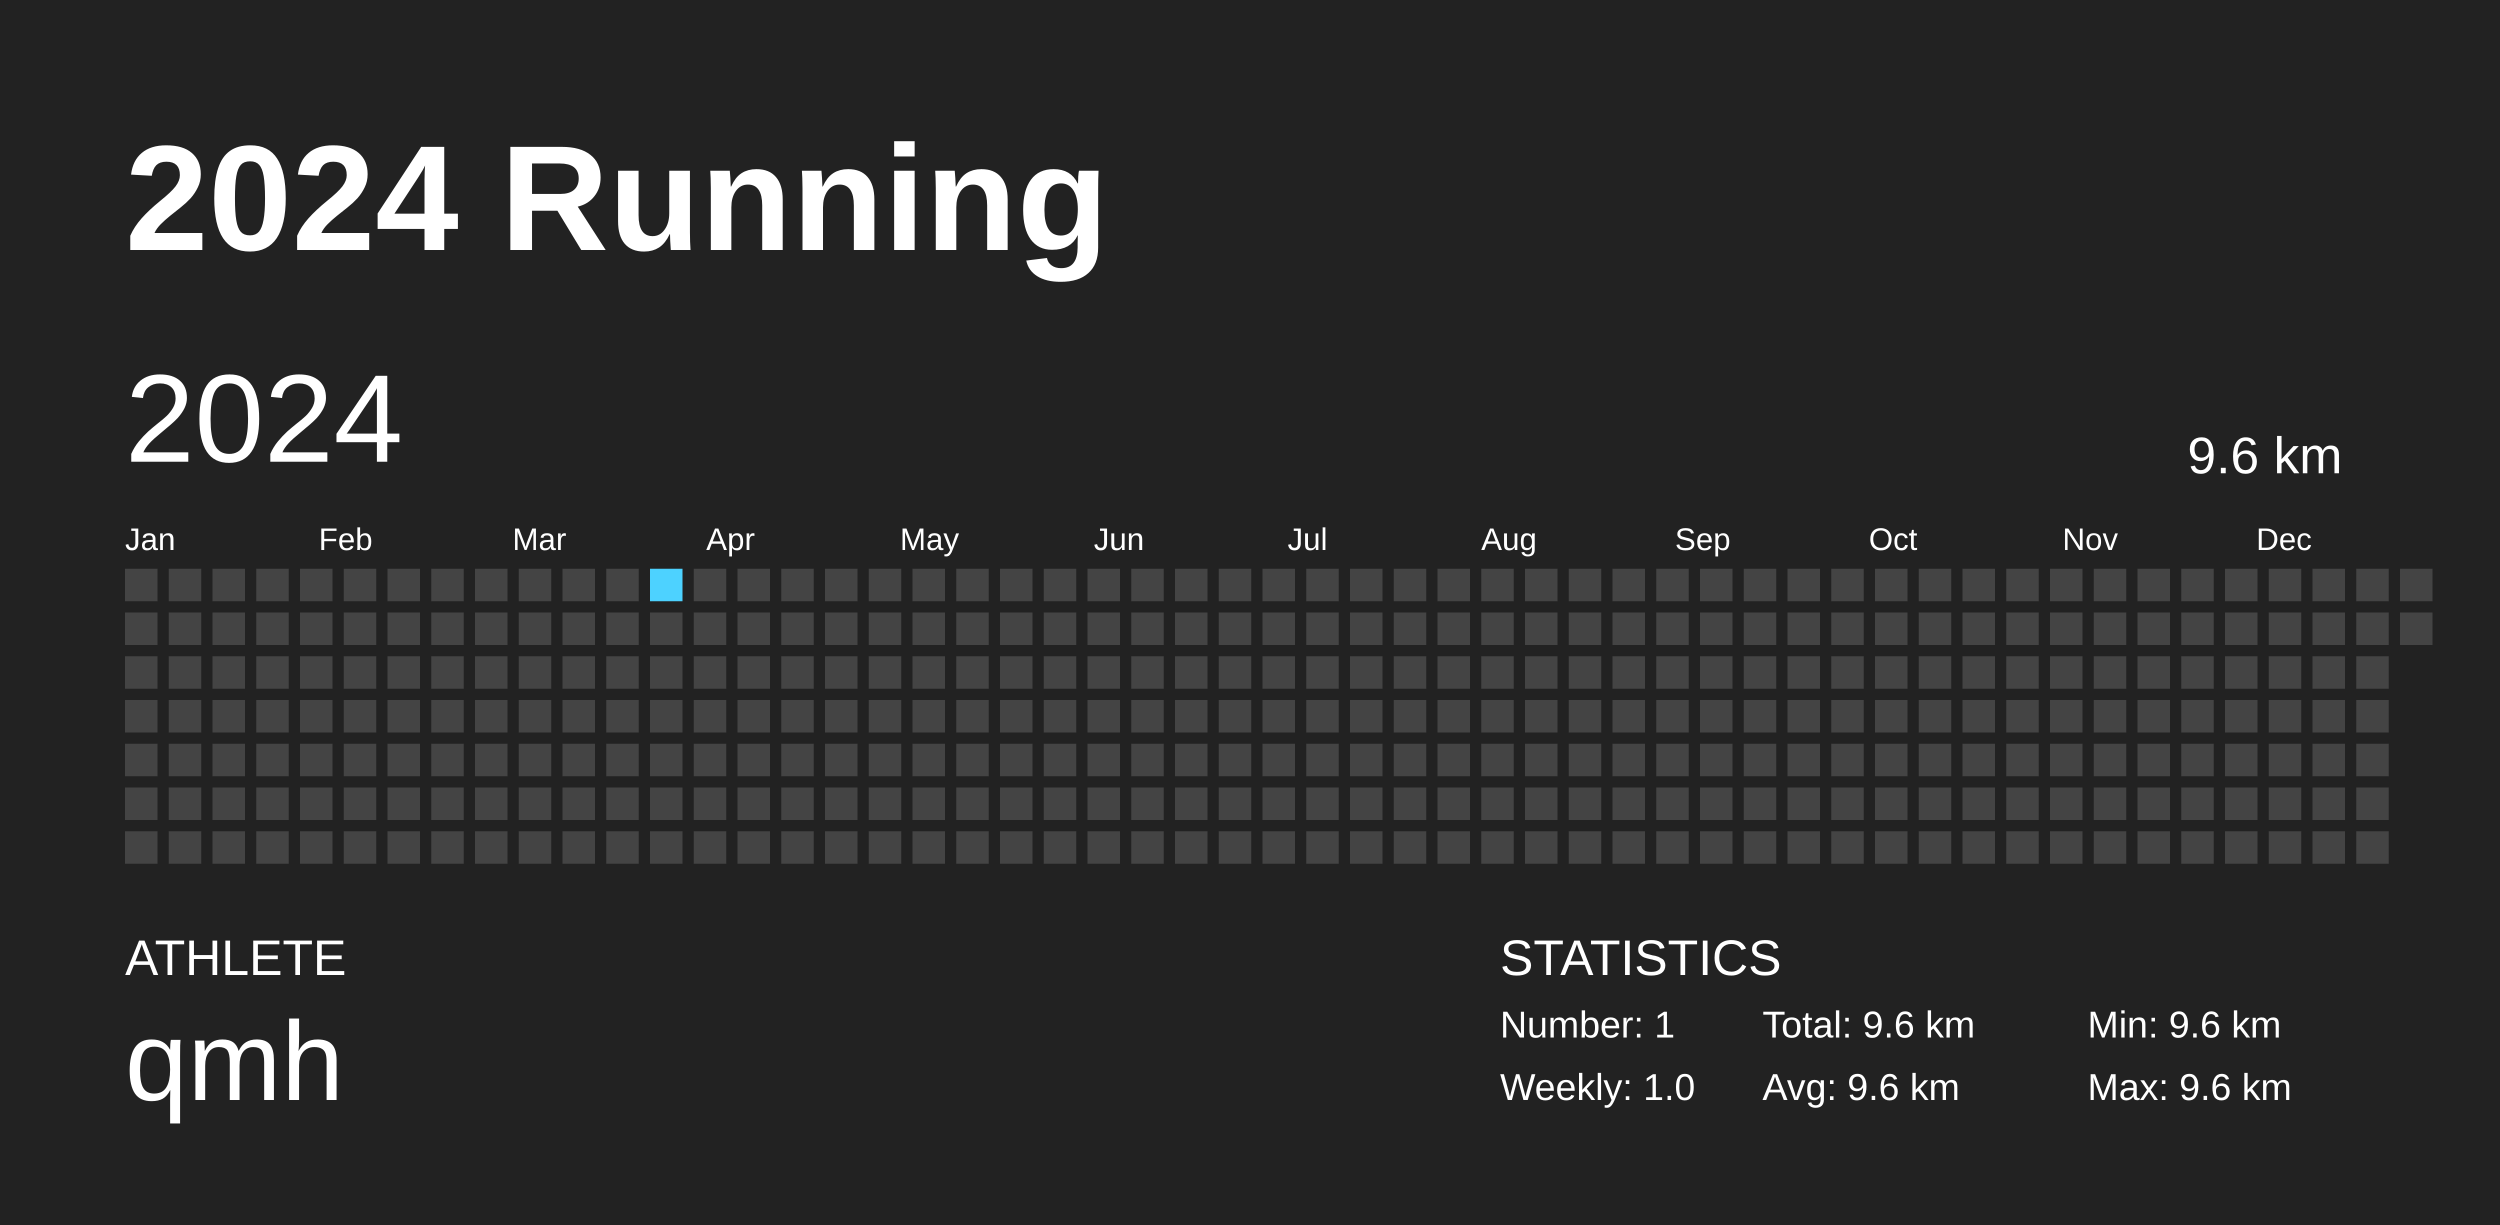
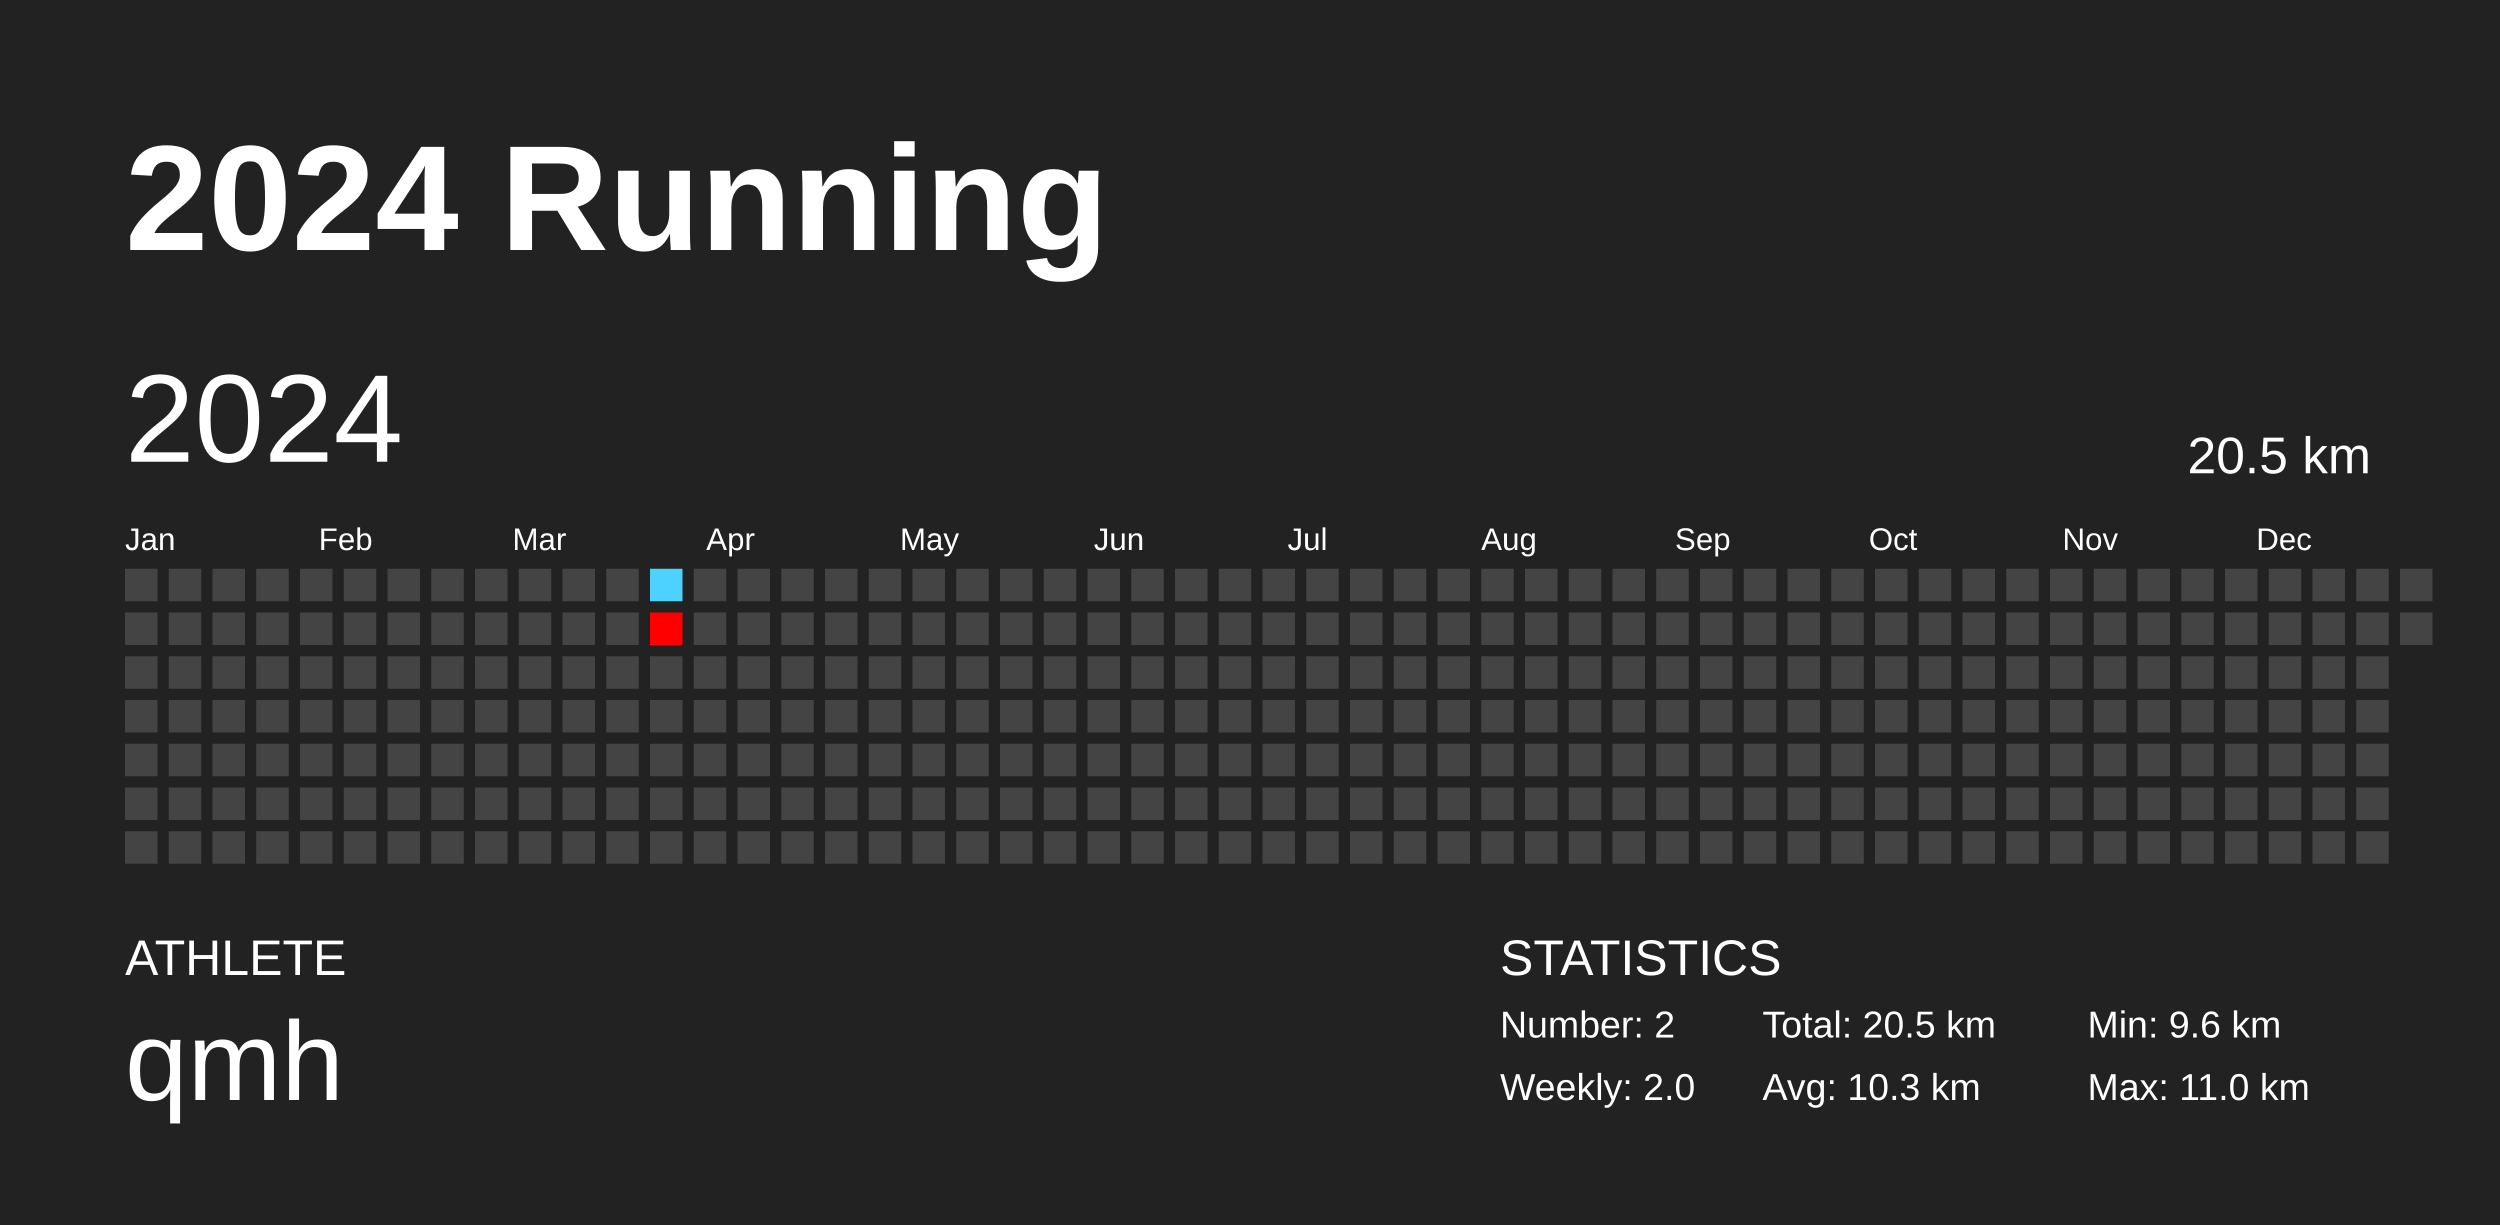
<svg xmlns="http://www.w3.org/2000/svg" baseProfile="full" height="98mm" version="1.1" viewBox="0,0,200,98" width="200mm">
  <defs />
  <rect fill="#222222" height="98" width="200" x="0" y="0" />
  <text fill="#FFFFFF" style="font-size:12px; font-family:Arial; font-weight:bold;" x="10" y="20">2024 Running</text>
  <text fill="#FFFFFF" style="font-size:4px; font-family:Arial" x="10" y="78">ATHLETE</text>
  <text fill="#FFFFFF" style="font-size:9px; font-family:Arial" x="10" y="88">qmh</text>
  <text fill="#FFFFFF" style="font-size:4px; font-family:Arial" x="120" y="78">STATISTICS</text>
-   <text fill="#FFFFFF" style="font-size:3px; font-family:Arial" x="120" y="83">Number: 1</text>
-   <text fill="#FFFFFF" style="font-size:3px; font-family:Arial" x="120" y="88">Weekly: 1.0</text>
-   <text fill="#FFFFFF" style="font-size:3px; font-family:Arial" x="141" y="83">Total: 9.6 km</text>
-   <text fill="#FFFFFF" style="font-size:3px; font-family:Arial" x="141" y="88">Avg: 9.6 km</text>
+   <text fill="#FFFFFF" style="font-size:3px; font-family:Arial" x="120" y="83">Number: 2</text>
+   <text fill="#FFFFFF" style="font-size:3px; font-family:Arial" x="120" y="88">Weekly: 2.0</text>
+   <text fill="#FFFFFF" style="font-size:3px; font-family:Arial" x="141" y="83">Total: 20.5 km</text>
+   <text fill="#FFFFFF" style="font-size:3px; font-family:Arial" x="141" y="88">Avg: 10.3 km</text>
  <text fill="#FFFFFF" style="font-size:3px; font-family:Arial" x="167" y="83">Min: 9.6 km</text>
-   <text fill="#FFFFFF" style="font-size:3px; font-family:Arial" x="167" y="88">Max: 9.6 km</text>
+   <text fill="#FFFFFF" style="font-size:3px; font-family:Arial" x="167" y="88">Max: 11.0 km</text>
  <text dominant-baseline="hanging" fill="#FFFFFF" style="font-size:10.0px; font-family:Arial;" x="10" y="30">2024</text>
-   <text dominant-baseline="hanging" fill="#FFFFFF" style="font-size:4.125px; font-family:Arial;" x="175" y="35">9.6 km</text>
+   <text dominant-baseline="hanging" fill="#FFFFFF" style="font-size:4.125px; font-family:Arial;" x="175" y="35">20.5 km</text>
  <text fill="#FFFFFF" style="font-size:2.5px; font-family:Arial" x="10.0" y="44">Jan</text>
  <text fill="#FFFFFF" style="font-size:2.5px; font-family:Arial" x="25.5" y="44">Feb</text>
  <text fill="#FFFFFF" style="font-size:2.5px; font-family:Arial" x="41.0" y="44">Mar</text>
  <text fill="#FFFFFF" style="font-size:2.5px; font-family:Arial" x="56.5" y="44">Apr</text>
  <text fill="#FFFFFF" style="font-size:2.5px; font-family:Arial" x="72.0" y="44">May</text>
  <text fill="#FFFFFF" style="font-size:2.5px; font-family:Arial" x="87.5" y="44">Jun</text>
  <text fill="#FFFFFF" style="font-size:2.5px; font-family:Arial" x="103.0" y="44">Jul</text>
  <text fill="#FFFFFF" style="font-size:2.5px; font-family:Arial" x="118.5" y="44">Aug</text>
  <text fill="#FFFFFF" style="font-size:2.5px; font-family:Arial" x="134.0" y="44">Sep</text>
  <text fill="#FFFFFF" style="font-size:2.5px; font-family:Arial" x="149.5" y="44">Oct</text>
  <text fill="#FFFFFF" style="font-size:2.5px; font-family:Arial" x="165.0" y="44">Nov</text>
  <text fill="#FFFFFF" style="font-size:2.5px; font-family:Arial" x="180.5" y="44">Dec</text>
  <rect fill="#444444" height="2.6" width="2.6" x="10.0" y="45.5" />
  <rect fill="#444444" height="2.6" width="2.6" x="10.0" y="49.0" />
  <rect fill="#444444" height="2.6" width="2.6" x="10.0" y="52.5" />
  <rect fill="#444444" height="2.6" width="2.6" x="10.0" y="56.0" />
  <rect fill="#444444" height="2.6" width="2.6" x="10.0" y="59.5" />
  <rect fill="#444444" height="2.6" width="2.6" x="10.0" y="63.0" />
  <rect fill="#444444" height="2.6" width="2.6" x="10.0" y="66.5" />
  <rect fill="#444444" height="2.6" width="2.6" x="13.5" y="45.5" />
  <rect fill="#444444" height="2.6" width="2.6" x="13.5" y="49.0" />
  <rect fill="#444444" height="2.6" width="2.6" x="13.5" y="52.5" />
  <rect fill="#444444" height="2.6" width="2.6" x="13.5" y="56.0" />
  <rect fill="#444444" height="2.6" width="2.6" x="13.5" y="59.5" />
  <rect fill="#444444" height="2.6" width="2.6" x="13.5" y="63.0" />
  <rect fill="#444444" height="2.6" width="2.6" x="13.5" y="66.5" />
  <rect fill="#444444" height="2.6" width="2.6" x="17.0" y="45.5" />
  <rect fill="#444444" height="2.6" width="2.6" x="17.0" y="49.0" />
  <rect fill="#444444" height="2.6" width="2.6" x="17.0" y="52.5" />
  <rect fill="#444444" height="2.6" width="2.6" x="17.0" y="56.0" />
  <rect fill="#444444" height="2.6" width="2.6" x="17.0" y="59.5" />
  <rect fill="#444444" height="2.6" width="2.6" x="17.0" y="63.0" />
  <rect fill="#444444" height="2.6" width="2.6" x="17.0" y="66.5" />
  <rect fill="#444444" height="2.6" width="2.6" x="20.5" y="45.5" />
  <rect fill="#444444" height="2.6" width="2.6" x="20.5" y="49.0" />
  <rect fill="#444444" height="2.6" width="2.6" x="20.5" y="52.5" />
  <rect fill="#444444" height="2.6" width="2.6" x="20.5" y="56.0" />
  <rect fill="#444444" height="2.6" width="2.6" x="20.5" y="59.5" />
  <rect fill="#444444" height="2.6" width="2.6" x="20.5" y="63.0" />
  <rect fill="#444444" height="2.6" width="2.6" x="20.5" y="66.5" />
  <rect fill="#444444" height="2.6" width="2.6" x="24.0" y="45.5" />
  <rect fill="#444444" height="2.6" width="2.6" x="24.0" y="49.0" />
  <rect fill="#444444" height="2.6" width="2.6" x="24.0" y="52.5" />
  <rect fill="#444444" height="2.6" width="2.6" x="24.0" y="56.0" />
  <rect fill="#444444" height="2.6" width="2.6" x="24.0" y="59.5" />
  <rect fill="#444444" height="2.6" width="2.6" x="24.0" y="63.0" />
  <rect fill="#444444" height="2.6" width="2.6" x="24.0" y="66.5" />
  <rect fill="#444444" height="2.6" width="2.6" x="27.5" y="45.5" />
  <rect fill="#444444" height="2.6" width="2.6" x="27.5" y="49.0" />
  <rect fill="#444444" height="2.6" width="2.6" x="27.5" y="52.5" />
  <rect fill="#444444" height="2.6" width="2.6" x="27.5" y="56.0" />
  <rect fill="#444444" height="2.6" width="2.6" x="27.5" y="59.5" />
  <rect fill="#444444" height="2.6" width="2.6" x="27.5" y="63.0" />
  <rect fill="#444444" height="2.6" width="2.6" x="27.5" y="66.5" />
  <rect fill="#444444" height="2.6" width="2.6" x="31.0" y="45.5" />
  <rect fill="#444444" height="2.6" width="2.6" x="31.0" y="49.0" />
  <rect fill="#444444" height="2.6" width="2.6" x="31.0" y="52.5" />
  <rect fill="#444444" height="2.6" width="2.6" x="31.0" y="56.0" />
  <rect fill="#444444" height="2.6" width="2.6" x="31.0" y="59.5" />
  <rect fill="#444444" height="2.6" width="2.6" x="31.0" y="63.0" />
  <rect fill="#444444" height="2.6" width="2.6" x="31.0" y="66.5" />
  <rect fill="#444444" height="2.6" width="2.6" x="34.5" y="45.5" />
  <rect fill="#444444" height="2.6" width="2.6" x="34.5" y="49.0" />
  <rect fill="#444444" height="2.6" width="2.6" x="34.5" y="52.5" />
  <rect fill="#444444" height="2.6" width="2.6" x="34.5" y="56.0" />
  <rect fill="#444444" height="2.6" width="2.6" x="34.5" y="59.5" />
  <rect fill="#444444" height="2.6" width="2.6" x="34.5" y="63.0" />
  <rect fill="#444444" height="2.6" width="2.6" x="34.5" y="66.5" />
  <rect fill="#444444" height="2.6" width="2.6" x="38.0" y="45.5" />
  <rect fill="#444444" height="2.6" width="2.6" x="38.0" y="49.0" />
  <rect fill="#444444" height="2.6" width="2.6" x="38.0" y="52.5" />
  <rect fill="#444444" height="2.6" width="2.6" x="38.0" y="56.0" />
  <rect fill="#444444" height="2.6" width="2.6" x="38.0" y="59.5" />
  <rect fill="#444444" height="2.6" width="2.6" x="38.0" y="63.0" />
  <rect fill="#444444" height="2.6" width="2.6" x="38.0" y="66.5" />
  <rect fill="#444444" height="2.6" width="2.6" x="41.5" y="45.5" />
  <rect fill="#444444" height="2.6" width="2.6" x="41.5" y="49.0" />
  <rect fill="#444444" height="2.6" width="2.6" x="41.5" y="52.5" />
  <rect fill="#444444" height="2.6" width="2.6" x="41.5" y="56.0" />
  <rect fill="#444444" height="2.6" width="2.6" x="41.5" y="59.5" />
  <rect fill="#444444" height="2.6" width="2.6" x="41.5" y="63.0" />
  <rect fill="#444444" height="2.6" width="2.6" x="41.5" y="66.5" />
  <rect fill="#444444" height="2.6" width="2.6" x="45.0" y="45.5" />
  <rect fill="#444444" height="2.6" width="2.6" x="45.0" y="49.0" />
  <rect fill="#444444" height="2.6" width="2.6" x="45.0" y="52.5" />
  <rect fill="#444444" height="2.6" width="2.6" x="45.0" y="56.0" />
  <rect fill="#444444" height="2.6" width="2.6" x="45.0" y="59.5" />
  <rect fill="#444444" height="2.6" width="2.6" x="45.0" y="63.0" />
  <rect fill="#444444" height="2.6" width="2.6" x="45.0" y="66.5" />
  <rect fill="#444444" height="2.6" width="2.6" x="48.5" y="45.5" />
  <rect fill="#444444" height="2.6" width="2.6" x="48.5" y="49.0" />
  <rect fill="#444444" height="2.6" width="2.6" x="48.5" y="52.5" />
  <rect fill="#444444" height="2.6" width="2.6" x="48.5" y="56.0" />
  <rect fill="#444444" height="2.6" width="2.6" x="48.5" y="59.5" />
  <rect fill="#444444" height="2.6" width="2.6" x="48.5" y="63.0" />
  <rect fill="#444444" height="2.6" width="2.6" x="48.5" y="66.5" />
-   <rect fill="#4DD2FF" height="2.6" width="2.6" x="52.0" y="45.5" />
-   <rect fill="#444444" height="2.6" width="2.6" x="52.0" y="49.0" />
+   <rect fill="#4dd2ff" height="2.6" width="2.6" x="52.0" y="45.5" />
+   <rect fill="#ff0000" height="2.6" width="2.6" x="52.0" y="49.0" />
  <rect fill="#444444" height="2.6" width="2.6" x="52.0" y="52.5" />
  <rect fill="#444444" height="2.6" width="2.6" x="52.0" y="56.0" />
  <rect fill="#444444" height="2.6" width="2.6" x="52.0" y="59.5" />
  <rect fill="#444444" height="2.6" width="2.6" x="52.0" y="63.0" />
  <rect fill="#444444" height="2.6" width="2.6" x="52.0" y="66.5" />
  <rect fill="#444444" height="2.6" width="2.6" x="55.5" y="45.5" />
  <rect fill="#444444" height="2.6" width="2.6" x="55.5" y="49.0" />
  <rect fill="#444444" height="2.6" width="2.6" x="55.5" y="52.5" />
  <rect fill="#444444" height="2.6" width="2.6" x="55.5" y="56.0" />
  <rect fill="#444444" height="2.6" width="2.6" x="55.5" y="59.5" />
  <rect fill="#444444" height="2.6" width="2.6" x="55.5" y="63.0" />
  <rect fill="#444444" height="2.6" width="2.6" x="55.5" y="66.5" />
  <rect fill="#444444" height="2.6" width="2.6" x="59.0" y="45.5" />
  <rect fill="#444444" height="2.6" width="2.6" x="59.0" y="49.0" />
  <rect fill="#444444" height="2.6" width="2.6" x="59.0" y="52.5" />
  <rect fill="#444444" height="2.6" width="2.6" x="59.0" y="56.0" />
  <rect fill="#444444" height="2.6" width="2.6" x="59.0" y="59.5" />
  <rect fill="#444444" height="2.6" width="2.6" x="59.0" y="63.0" />
  <rect fill="#444444" height="2.6" width="2.6" x="59.0" y="66.5" />
  <rect fill="#444444" height="2.6" width="2.6" x="62.5" y="45.5" />
  <rect fill="#444444" height="2.6" width="2.6" x="62.5" y="49.0" />
  <rect fill="#444444" height="2.6" width="2.6" x="62.5" y="52.5" />
  <rect fill="#444444" height="2.6" width="2.6" x="62.5" y="56.0" />
  <rect fill="#444444" height="2.6" width="2.6" x="62.5" y="59.5" />
  <rect fill="#444444" height="2.6" width="2.6" x="62.5" y="63.0" />
  <rect fill="#444444" height="2.6" width="2.6" x="62.5" y="66.5" />
  <rect fill="#444444" height="2.6" width="2.6" x="66.0" y="45.5" />
  <rect fill="#444444" height="2.6" width="2.6" x="66.0" y="49.0" />
  <rect fill="#444444" height="2.6" width="2.6" x="66.0" y="52.5" />
  <rect fill="#444444" height="2.6" width="2.6" x="66.0" y="56.0" />
  <rect fill="#444444" height="2.6" width="2.6" x="66.0" y="59.5" />
  <rect fill="#444444" height="2.6" width="2.6" x="66.0" y="63.0" />
  <rect fill="#444444" height="2.6" width="2.6" x="66.0" y="66.5" />
  <rect fill="#444444" height="2.6" width="2.6" x="69.5" y="45.5" />
  <rect fill="#444444" height="2.6" width="2.6" x="69.5" y="49.0" />
  <rect fill="#444444" height="2.6" width="2.6" x="69.5" y="52.5" />
  <rect fill="#444444" height="2.6" width="2.6" x="69.5" y="56.0" />
  <rect fill="#444444" height="2.6" width="2.6" x="69.5" y="59.5" />
  <rect fill="#444444" height="2.6" width="2.6" x="69.5" y="63.0" />
  <rect fill="#444444" height="2.6" width="2.6" x="69.5" y="66.5" />
  <rect fill="#444444" height="2.6" width="2.6" x="73.0" y="45.5" />
  <rect fill="#444444" height="2.6" width="2.6" x="73.0" y="49.0" />
  <rect fill="#444444" height="2.6" width="2.6" x="73.0" y="52.5" />
  <rect fill="#444444" height="2.6" width="2.6" x="73.0" y="56.0" />
  <rect fill="#444444" height="2.6" width="2.6" x="73.0" y="59.5" />
  <rect fill="#444444" height="2.6" width="2.6" x="73.0" y="63.0" />
  <rect fill="#444444" height="2.6" width="2.6" x="73.0" y="66.5" />
  <rect fill="#444444" height="2.6" width="2.6" x="76.5" y="45.5" />
  <rect fill="#444444" height="2.6" width="2.6" x="76.5" y="49.0" />
  <rect fill="#444444" height="2.6" width="2.6" x="76.5" y="52.5" />
  <rect fill="#444444" height="2.6" width="2.6" x="76.5" y="56.0" />
  <rect fill="#444444" height="2.6" width="2.6" x="76.5" y="59.5" />
  <rect fill="#444444" height="2.6" width="2.6" x="76.5" y="63.0" />
  <rect fill="#444444" height="2.6" width="2.6" x="76.5" y="66.5" />
  <rect fill="#444444" height="2.6" width="2.6" x="80.0" y="45.5" />
  <rect fill="#444444" height="2.6" width="2.6" x="80.0" y="49.0" />
  <rect fill="#444444" height="2.6" width="2.6" x="80.0" y="52.5" />
  <rect fill="#444444" height="2.6" width="2.6" x="80.0" y="56.0" />
  <rect fill="#444444" height="2.6" width="2.6" x="80.0" y="59.5" />
  <rect fill="#444444" height="2.6" width="2.6" x="80.0" y="63.0" />
  <rect fill="#444444" height="2.6" width="2.6" x="80.0" y="66.5" />
  <rect fill="#444444" height="2.6" width="2.6" x="83.5" y="45.5" />
  <rect fill="#444444" height="2.6" width="2.6" x="83.5" y="49.0" />
  <rect fill="#444444" height="2.6" width="2.6" x="83.5" y="52.5" />
  <rect fill="#444444" height="2.6" width="2.6" x="83.5" y="56.0" />
  <rect fill="#444444" height="2.6" width="2.6" x="83.5" y="59.5" />
  <rect fill="#444444" height="2.6" width="2.6" x="83.5" y="63.0" />
  <rect fill="#444444" height="2.6" width="2.6" x="83.5" y="66.5" />
  <rect fill="#444444" height="2.6" width="2.6" x="87.0" y="45.5" />
  <rect fill="#444444" height="2.6" width="2.6" x="87.0" y="49.0" />
  <rect fill="#444444" height="2.6" width="2.6" x="87.0" y="52.5" />
  <rect fill="#444444" height="2.6" width="2.6" x="87.0" y="56.0" />
  <rect fill="#444444" height="2.6" width="2.6" x="87.0" y="59.5" />
  <rect fill="#444444" height="2.6" width="2.6" x="87.0" y="63.0" />
  <rect fill="#444444" height="2.6" width="2.6" x="87.0" y="66.5" />
  <rect fill="#444444" height="2.6" width="2.6" x="90.5" y="45.5" />
  <rect fill="#444444" height="2.6" width="2.6" x="90.5" y="49.0" />
  <rect fill="#444444" height="2.6" width="2.6" x="90.5" y="52.5" />
  <rect fill="#444444" height="2.6" width="2.6" x="90.5" y="56.0" />
  <rect fill="#444444" height="2.6" width="2.6" x="90.5" y="59.5" />
  <rect fill="#444444" height="2.6" width="2.6" x="90.5" y="63.0" />
  <rect fill="#444444" height="2.6" width="2.6" x="90.5" y="66.5" />
  <rect fill="#444444" height="2.6" width="2.6" x="94.0" y="45.5" />
  <rect fill="#444444" height="2.6" width="2.6" x="94.0" y="49.0" />
  <rect fill="#444444" height="2.6" width="2.6" x="94.0" y="52.5" />
  <rect fill="#444444" height="2.6" width="2.6" x="94.0" y="56.0" />
  <rect fill="#444444" height="2.6" width="2.6" x="94.0" y="59.5" />
  <rect fill="#444444" height="2.6" width="2.6" x="94.0" y="63.0" />
  <rect fill="#444444" height="2.6" width="2.6" x="94.0" y="66.5" />
  <rect fill="#444444" height="2.6" width="2.6" x="97.5" y="45.5" />
  <rect fill="#444444" height="2.6" width="2.6" x="97.5" y="49.0" />
  <rect fill="#444444" height="2.6" width="2.6" x="97.5" y="52.5" />
  <rect fill="#444444" height="2.6" width="2.6" x="97.5" y="56.0" />
  <rect fill="#444444" height="2.6" width="2.6" x="97.5" y="59.5" />
  <rect fill="#444444" height="2.6" width="2.6" x="97.5" y="63.0" />
  <rect fill="#444444" height="2.6" width="2.6" x="97.5" y="66.5" />
  <rect fill="#444444" height="2.6" width="2.6" x="101.0" y="45.5" />
  <rect fill="#444444" height="2.6" width="2.6" x="101.0" y="49.0" />
  <rect fill="#444444" height="2.6" width="2.6" x="101.0" y="52.5" />
  <rect fill="#444444" height="2.6" width="2.6" x="101.0" y="56.0" />
  <rect fill="#444444" height="2.6" width="2.6" x="101.0" y="59.5" />
  <rect fill="#444444" height="2.6" width="2.6" x="101.0" y="63.0" />
  <rect fill="#444444" height="2.6" width="2.6" x="101.0" y="66.5" />
  <rect fill="#444444" height="2.6" width="2.6" x="104.5" y="45.5" />
  <rect fill="#444444" height="2.6" width="2.6" x="104.5" y="49.0" />
  <rect fill="#444444" height="2.6" width="2.6" x="104.5" y="52.5" />
  <rect fill="#444444" height="2.6" width="2.6" x="104.5" y="56.0" />
  <rect fill="#444444" height="2.6" width="2.6" x="104.5" y="59.5" />
  <rect fill="#444444" height="2.6" width="2.6" x="104.5" y="63.0" />
  <rect fill="#444444" height="2.6" width="2.6" x="104.5" y="66.5" />
  <rect fill="#444444" height="2.6" width="2.6" x="108.0" y="45.5" />
  <rect fill="#444444" height="2.6" width="2.6" x="108.0" y="49.0" />
  <rect fill="#444444" height="2.6" width="2.6" x="108.0" y="52.5" />
  <rect fill="#444444" height="2.6" width="2.6" x="108.0" y="56.0" />
  <rect fill="#444444" height="2.6" width="2.6" x="108.0" y="59.5" />
  <rect fill="#444444" height="2.6" width="2.6" x="108.0" y="63.0" />
  <rect fill="#444444" height="2.6" width="2.6" x="108.0" y="66.5" />
  <rect fill="#444444" height="2.6" width="2.6" x="111.5" y="45.5" />
  <rect fill="#444444" height="2.6" width="2.6" x="111.5" y="49.0" />
  <rect fill="#444444" height="2.6" width="2.6" x="111.5" y="52.5" />
  <rect fill="#444444" height="2.6" width="2.6" x="111.5" y="56.0" />
  <rect fill="#444444" height="2.6" width="2.6" x="111.5" y="59.5" />
  <rect fill="#444444" height="2.6" width="2.6" x="111.5" y="63.0" />
  <rect fill="#444444" height="2.6" width="2.6" x="111.5" y="66.5" />
  <rect fill="#444444" height="2.6" width="2.6" x="115.0" y="45.5" />
  <rect fill="#444444" height="2.6" width="2.6" x="115.0" y="49.0" />
  <rect fill="#444444" height="2.6" width="2.6" x="115.0" y="52.5" />
  <rect fill="#444444" height="2.6" width="2.6" x="115.0" y="56.0" />
  <rect fill="#444444" height="2.6" width="2.6" x="115.0" y="59.5" />
  <rect fill="#444444" height="2.6" width="2.6" x="115.0" y="63.0" />
  <rect fill="#444444" height="2.6" width="2.6" x="115.0" y="66.5" />
  <rect fill="#444444" height="2.6" width="2.6" x="118.5" y="45.5" />
  <rect fill="#444444" height="2.6" width="2.6" x="118.5" y="49.0" />
  <rect fill="#444444" height="2.6" width="2.6" x="118.5" y="52.5" />
  <rect fill="#444444" height="2.6" width="2.6" x="118.5" y="56.0" />
  <rect fill="#444444" height="2.6" width="2.6" x="118.5" y="59.5" />
  <rect fill="#444444" height="2.6" width="2.6" x="118.5" y="63.0" />
  <rect fill="#444444" height="2.6" width="2.6" x="118.5" y="66.5" />
  <rect fill="#444444" height="2.6" width="2.6" x="122.0" y="45.5" />
  <rect fill="#444444" height="2.6" width="2.6" x="122.0" y="49.0" />
  <rect fill="#444444" height="2.6" width="2.6" x="122.0" y="52.5" />
  <rect fill="#444444" height="2.6" width="2.6" x="122.0" y="56.0" />
  <rect fill="#444444" height="2.6" width="2.6" x="122.0" y="59.5" />
  <rect fill="#444444" height="2.6" width="2.6" x="122.0" y="63.0" />
  <rect fill="#444444" height="2.6" width="2.6" x="122.0" y="66.5" />
  <rect fill="#444444" height="2.6" width="2.6" x="125.5" y="45.5" />
  <rect fill="#444444" height="2.6" width="2.6" x="125.5" y="49.0" />
  <rect fill="#444444" height="2.6" width="2.6" x="125.5" y="52.5" />
  <rect fill="#444444" height="2.6" width="2.6" x="125.5" y="56.0" />
  <rect fill="#444444" height="2.6" width="2.6" x="125.5" y="59.5" />
  <rect fill="#444444" height="2.6" width="2.6" x="125.5" y="63.0" />
  <rect fill="#444444" height="2.6" width="2.6" x="125.5" y="66.5" />
  <rect fill="#444444" height="2.6" width="2.6" x="129.0" y="45.5" />
  <rect fill="#444444" height="2.6" width="2.6" x="129.0" y="49.0" />
  <rect fill="#444444" height="2.6" width="2.6" x="129.0" y="52.5" />
  <rect fill="#444444" height="2.6" width="2.6" x="129.0" y="56.0" />
  <rect fill="#444444" height="2.6" width="2.6" x="129.0" y="59.5" />
  <rect fill="#444444" height="2.6" width="2.6" x="129.0" y="63.0" />
  <rect fill="#444444" height="2.6" width="2.6" x="129.0" y="66.5" />
  <rect fill="#444444" height="2.6" width="2.6" x="132.5" y="45.5" />
  <rect fill="#444444" height="2.6" width="2.6" x="132.5" y="49.0" />
  <rect fill="#444444" height="2.6" width="2.6" x="132.5" y="52.5" />
  <rect fill="#444444" height="2.6" width="2.6" x="132.5" y="56.0" />
  <rect fill="#444444" height="2.6" width="2.6" x="132.5" y="59.5" />
  <rect fill="#444444" height="2.6" width="2.6" x="132.5" y="63.0" />
  <rect fill="#444444" height="2.6" width="2.6" x="132.5" y="66.5" />
  <rect fill="#444444" height="2.6" width="2.6" x="136.0" y="45.5" />
  <rect fill="#444444" height="2.6" width="2.6" x="136.0" y="49.0" />
  <rect fill="#444444" height="2.6" width="2.6" x="136.0" y="52.5" />
  <rect fill="#444444" height="2.6" width="2.6" x="136.0" y="56.0" />
  <rect fill="#444444" height="2.6" width="2.6" x="136.0" y="59.5" />
  <rect fill="#444444" height="2.6" width="2.6" x="136.0" y="63.0" />
  <rect fill="#444444" height="2.6" width="2.6" x="136.0" y="66.5" />
  <rect fill="#444444" height="2.6" width="2.6" x="139.5" y="45.5" />
  <rect fill="#444444" height="2.6" width="2.6" x="139.5" y="49.0" />
  <rect fill="#444444" height="2.6" width="2.6" x="139.5" y="52.5" />
  <rect fill="#444444" height="2.6" width="2.6" x="139.5" y="56.0" />
  <rect fill="#444444" height="2.6" width="2.6" x="139.5" y="59.5" />
  <rect fill="#444444" height="2.6" width="2.6" x="139.5" y="63.0" />
  <rect fill="#444444" height="2.6" width="2.6" x="139.5" y="66.5" />
  <rect fill="#444444" height="2.6" width="2.6" x="143.0" y="45.5" />
  <rect fill="#444444" height="2.6" width="2.6" x="143.0" y="49.0" />
  <rect fill="#444444" height="2.6" width="2.6" x="143.0" y="52.5" />
  <rect fill="#444444" height="2.6" width="2.6" x="143.0" y="56.0" />
  <rect fill="#444444" height="2.6" width="2.6" x="143.0" y="59.5" />
  <rect fill="#444444" height="2.6" width="2.6" x="143.0" y="63.0" />
  <rect fill="#444444" height="2.6" width="2.6" x="143.0" y="66.5" />
  <rect fill="#444444" height="2.6" width="2.6" x="146.5" y="45.5" />
  <rect fill="#444444" height="2.6" width="2.6" x="146.5" y="49.0" />
  <rect fill="#444444" height="2.6" width="2.6" x="146.5" y="52.5" />
  <rect fill="#444444" height="2.6" width="2.6" x="146.5" y="56.0" />
  <rect fill="#444444" height="2.6" width="2.6" x="146.5" y="59.5" />
  <rect fill="#444444" height="2.6" width="2.6" x="146.5" y="63.0" />
  <rect fill="#444444" height="2.6" width="2.6" x="146.5" y="66.5" />
  <rect fill="#444444" height="2.6" width="2.6" x="150.0" y="45.5" />
  <rect fill="#444444" height="2.6" width="2.6" x="150.0" y="49.0" />
  <rect fill="#444444" height="2.6" width="2.6" x="150.0" y="52.5" />
  <rect fill="#444444" height="2.6" width="2.6" x="150.0" y="56.0" />
  <rect fill="#444444" height="2.6" width="2.6" x="150.0" y="59.5" />
  <rect fill="#444444" height="2.6" width="2.6" x="150.0" y="63.0" />
  <rect fill="#444444" height="2.6" width="2.6" x="150.0" y="66.5" />
  <rect fill="#444444" height="2.6" width="2.6" x="153.5" y="45.5" />
  <rect fill="#444444" height="2.6" width="2.6" x="153.5" y="49.0" />
  <rect fill="#444444" height="2.6" width="2.6" x="153.5" y="52.5" />
  <rect fill="#444444" height="2.6" width="2.6" x="153.5" y="56.0" />
  <rect fill="#444444" height="2.6" width="2.6" x="153.5" y="59.5" />
  <rect fill="#444444" height="2.6" width="2.6" x="153.5" y="63.0" />
  <rect fill="#444444" height="2.6" width="2.6" x="153.5" y="66.5" />
  <rect fill="#444444" height="2.6" width="2.6" x="157.0" y="45.5" />
  <rect fill="#444444" height="2.6" width="2.6" x="157.0" y="49.0" />
  <rect fill="#444444" height="2.6" width="2.6" x="157.0" y="52.5" />
  <rect fill="#444444" height="2.6" width="2.6" x="157.0" y="56.0" />
  <rect fill="#444444" height="2.6" width="2.6" x="157.0" y="59.5" />
  <rect fill="#444444" height="2.6" width="2.6" x="157.0" y="63.0" />
  <rect fill="#444444" height="2.6" width="2.6" x="157.0" y="66.5" />
  <rect fill="#444444" height="2.6" width="2.6" x="160.5" y="45.5" />
  <rect fill="#444444" height="2.6" width="2.6" x="160.5" y="49.0" />
  <rect fill="#444444" height="2.6" width="2.6" x="160.5" y="52.5" />
  <rect fill="#444444" height="2.6" width="2.6" x="160.5" y="56.0" />
  <rect fill="#444444" height="2.6" width="2.6" x="160.5" y="59.5" />
  <rect fill="#444444" height="2.6" width="2.6" x="160.5" y="63.0" />
  <rect fill="#444444" height="2.6" width="2.6" x="160.5" y="66.5" />
  <rect fill="#444444" height="2.6" width="2.6" x="164.0" y="45.5" />
  <rect fill="#444444" height="2.6" width="2.6" x="164.0" y="49.0" />
  <rect fill="#444444" height="2.6" width="2.6" x="164.0" y="52.5" />
  <rect fill="#444444" height="2.6" width="2.6" x="164.0" y="56.0" />
  <rect fill="#444444" height="2.6" width="2.6" x="164.0" y="59.5" />
  <rect fill="#444444" height="2.6" width="2.6" x="164.0" y="63.0" />
  <rect fill="#444444" height="2.6" width="2.6" x="164.0" y="66.5" />
  <rect fill="#444444" height="2.6" width="2.6" x="167.5" y="45.5" />
  <rect fill="#444444" height="2.6" width="2.6" x="167.5" y="49.0" />
  <rect fill="#444444" height="2.6" width="2.6" x="167.5" y="52.5" />
  <rect fill="#444444" height="2.6" width="2.6" x="167.5" y="56.0" />
  <rect fill="#444444" height="2.6" width="2.6" x="167.5" y="59.5" />
  <rect fill="#444444" height="2.6" width="2.6" x="167.5" y="63.0" />
  <rect fill="#444444" height="2.6" width="2.6" x="167.5" y="66.5" />
  <rect fill="#444444" height="2.6" width="2.6" x="171.0" y="45.5" />
  <rect fill="#444444" height="2.6" width="2.6" x="171.0" y="49.0" />
  <rect fill="#444444" height="2.6" width="2.6" x="171.0" y="52.5" />
  <rect fill="#444444" height="2.6" width="2.6" x="171.0" y="56.0" />
  <rect fill="#444444" height="2.6" width="2.6" x="171.0" y="59.5" />
  <rect fill="#444444" height="2.6" width="2.6" x="171.0" y="63.0" />
  <rect fill="#444444" height="2.6" width="2.6" x="171.0" y="66.5" />
  <rect fill="#444444" height="2.6" width="2.6" x="174.5" y="45.5" />
  <rect fill="#444444" height="2.6" width="2.6" x="174.5" y="49.0" />
  <rect fill="#444444" height="2.6" width="2.6" x="174.5" y="52.5" />
  <rect fill="#444444" height="2.6" width="2.6" x="174.5" y="56.0" />
  <rect fill="#444444" height="2.6" width="2.6" x="174.5" y="59.5" />
  <rect fill="#444444" height="2.6" width="2.6" x="174.5" y="63.0" />
  <rect fill="#444444" height="2.6" width="2.6" x="174.5" y="66.5" />
  <rect fill="#444444" height="2.6" width="2.6" x="178.0" y="45.5" />
  <rect fill="#444444" height="2.6" width="2.6" x="178.0" y="49.0" />
  <rect fill="#444444" height="2.6" width="2.6" x="178.0" y="52.5" />
  <rect fill="#444444" height="2.6" width="2.6" x="178.0" y="56.0" />
  <rect fill="#444444" height="2.6" width="2.6" x="178.0" y="59.5" />
  <rect fill="#444444" height="2.6" width="2.6" x="178.0" y="63.0" />
  <rect fill="#444444" height="2.6" width="2.6" x="178.0" y="66.5" />
  <rect fill="#444444" height="2.6" width="2.6" x="181.5" y="45.5" />
  <rect fill="#444444" height="2.6" width="2.6" x="181.5" y="49.0" />
  <rect fill="#444444" height="2.6" width="2.6" x="181.5" y="52.5" />
  <rect fill="#444444" height="2.6" width="2.6" x="181.5" y="56.0" />
  <rect fill="#444444" height="2.6" width="2.6" x="181.5" y="59.5" />
  <rect fill="#444444" height="2.6" width="2.6" x="181.5" y="63.0" />
  <rect fill="#444444" height="2.6" width="2.6" x="181.5" y="66.5" />
  <rect fill="#444444" height="2.6" width="2.6" x="185.0" y="45.5" />
  <rect fill="#444444" height="2.6" width="2.6" x="185.0" y="49.0" />
  <rect fill="#444444" height="2.6" width="2.6" x="185.0" y="52.5" />
  <rect fill="#444444" height="2.6" width="2.6" x="185.0" y="56.0" />
  <rect fill="#444444" height="2.6" width="2.6" x="185.0" y="59.5" />
  <rect fill="#444444" height="2.6" width="2.6" x="185.0" y="63.0" />
  <rect fill="#444444" height="2.6" width="2.6" x="185.0" y="66.5" />
  <rect fill="#444444" height="2.6" width="2.6" x="188.5" y="45.5" />
  <rect fill="#444444" height="2.6" width="2.6" x="188.5" y="49.0" />
  <rect fill="#444444" height="2.6" width="2.6" x="188.5" y="52.5" />
  <rect fill="#444444" height="2.6" width="2.6" x="188.5" y="56.0" />
  <rect fill="#444444" height="2.6" width="2.6" x="188.5" y="59.5" />
  <rect fill="#444444" height="2.6" width="2.6" x="188.5" y="63.0" />
  <rect fill="#444444" height="2.6" width="2.6" x="188.5" y="66.5" />
  <rect fill="#444444" height="2.6" width="2.6" x="192.0" y="45.5" />
  <rect fill="#444444" height="2.6" width="2.6" x="192.0" y="49.0" />
</svg>
